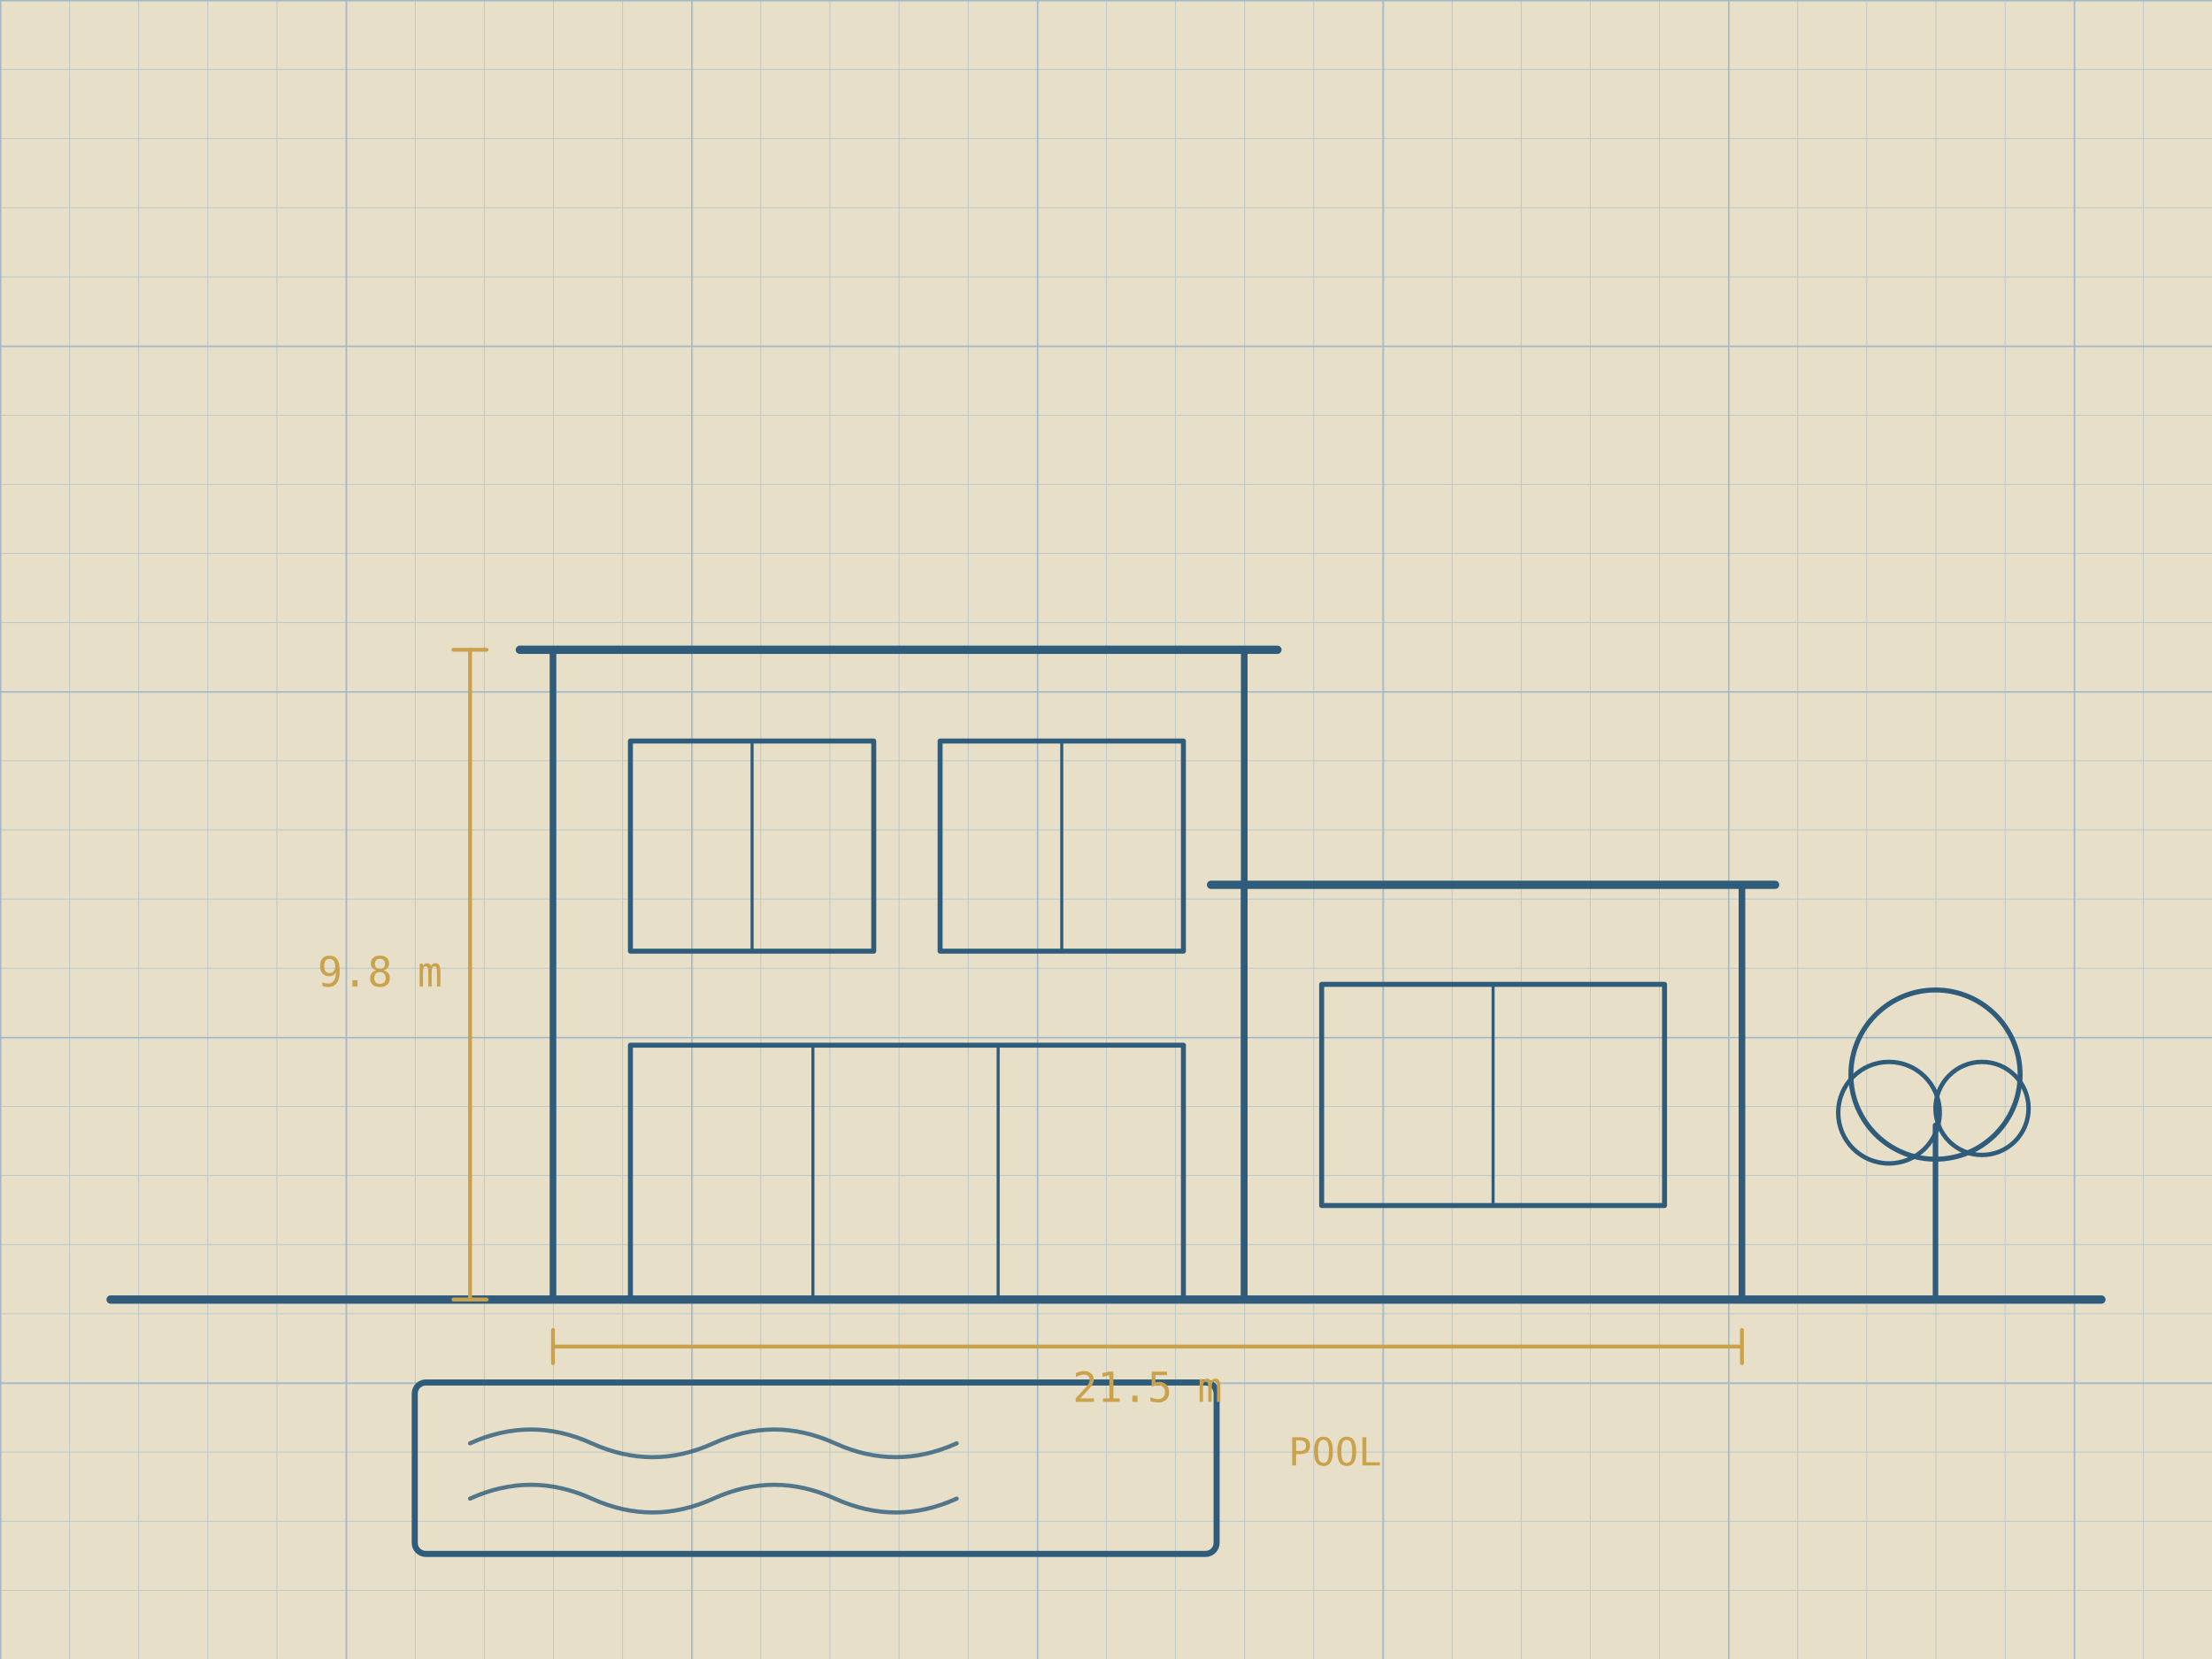
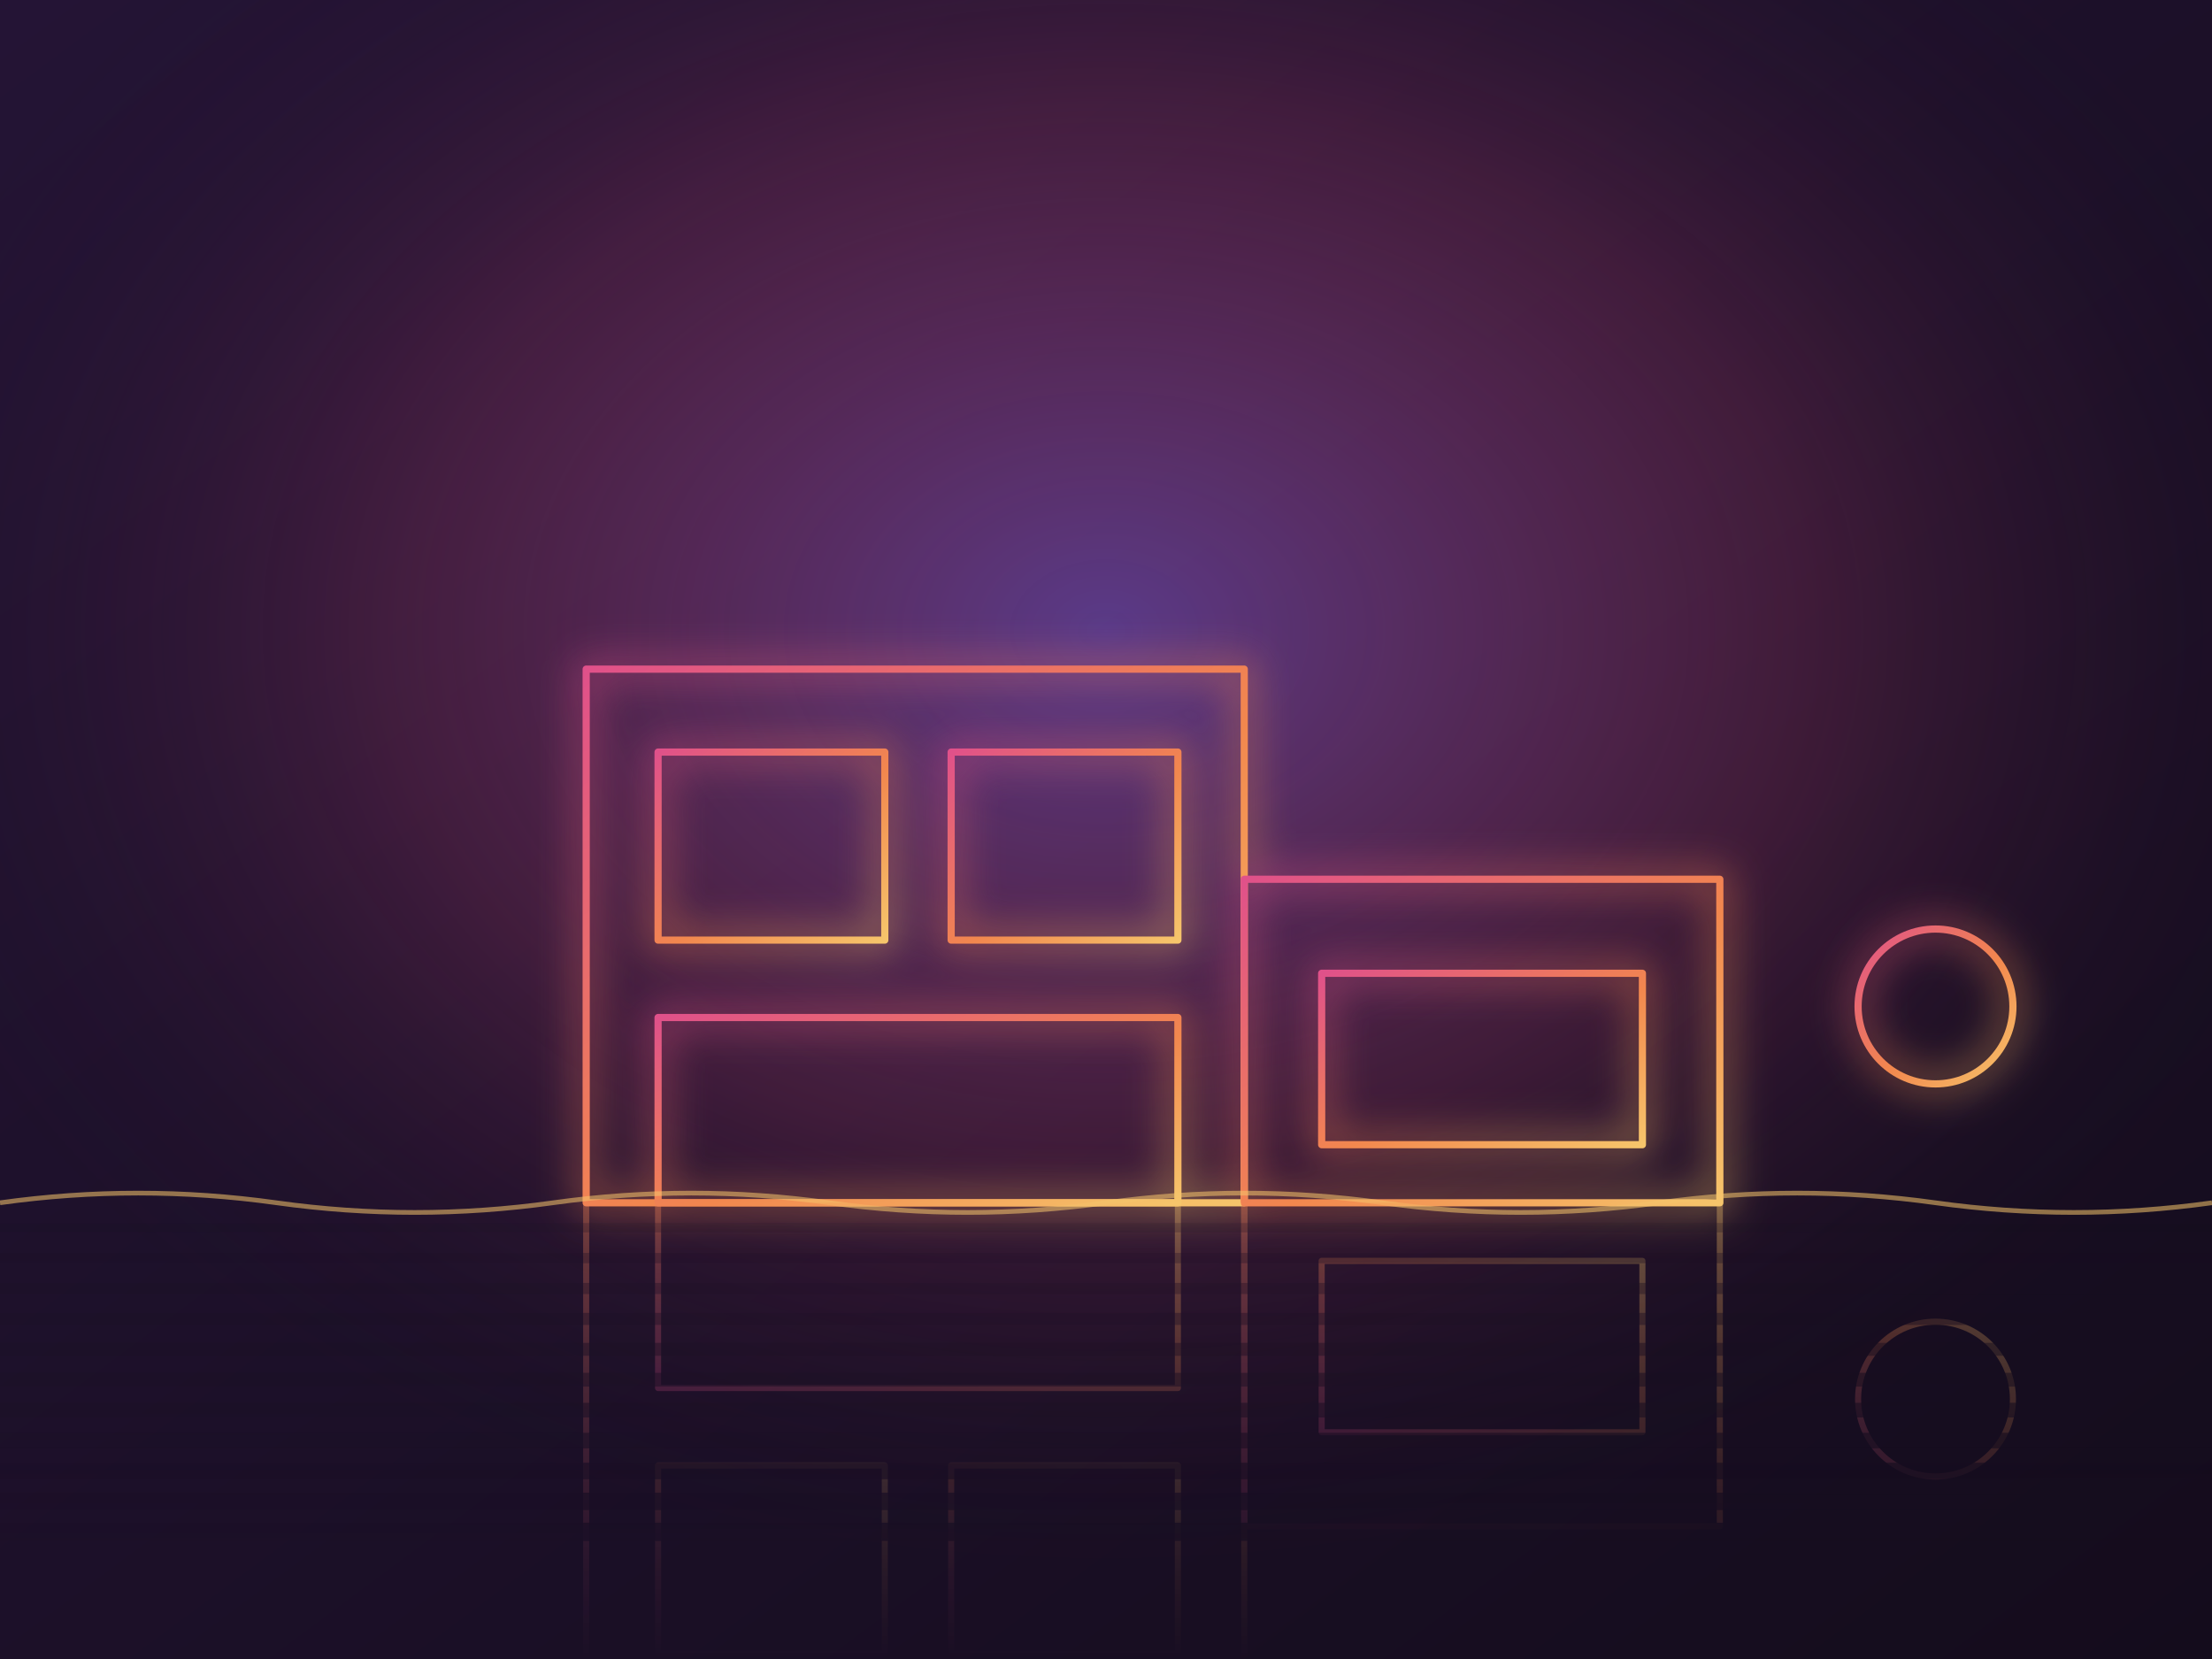
<svg xmlns="http://www.w3.org/2000/svg" viewBox="0 0 800 600" width="800" height="600">
  <defs>
-     <pattern id="grid" width="25" height="25" patternUnits="userSpaceOnUse">
-       <path d="M25 0 L0 0 0 25" fill="none" stroke="#8FB0C4" stroke-width="0.6" opacity="0.5" />
-     </pattern>
-     <pattern id="grid5" width="125" height="125" patternUnits="userSpaceOnUse">
-       <path d="M125 0 L0 0 0 125" fill="none" stroke="#8FB0C4" stroke-width="1.1" opacity="0.65" />
-     </pattern>
+     <linearGradient id="bg6" x1="0" y1="0" x2="1" y2="1">
+       <stop offset="0%" stop-color="#241435" />
+       <stop offset="100%" stop-color="#140C1C" />
+     </linearGradient>
+     <radialGradient id="glow6" cx="50%" cy="38%" r="58%">
+       <stop offset="0%" stop-color="#8B5CD6" stop-opacity="0.55" />
+       <stop offset="55%" stop-color="#E0518A" stop-opacity="0.18" />
+       <stop offset="100%" stop-color="#140C1C" stop-opacity="0" />
+     </radialGradient>
+     <linearGradient id="line6" x1="0" y1="0" x2="1" y2="1">
+       <stop offset="0%" stop-color="#E0518A" />
+       <stop offset="55%" stop-color="#F2874E" />
+       <stop offset="100%" stop-color="#F6C56B" />
+     </linearGradient>
+     <linearGradient id="fade6" x1="0" y1="0" x2="0" y2="1">
+       <stop offset="0%" stop-color="#fff" stop-opacity="0.42" />
+       <stop offset="100%" stop-color="#fff" stop-opacity="0" />
+     </linearGradient>
+     <mask id="refmask6">
+       <rect x="0" y="435" width="800" height="165" fill="url(#fade6)" />
+     </mask>
+     <filter id="soft6" x="-20%" y="-20%" width="140%" height="140%">
+       <feGaussianBlur stdDeviation="7" />
+     </filter>
  </defs>
-   <rect width="800" height="600" fill="#E8DFC9" />
-   <rect width="800" height="600" fill="url(#grid)" />
-   <rect width="800" height="600" fill="url(#grid5)" />
-   <g fill="none" stroke="#2E5C7A" stroke-width="2.4" stroke-linejoin="round" stroke-linecap="round">
-     <line x1="40" y1="470" x2="760" y2="470" stroke-width="3" />
-     <rect x="200" y="235" width="250" height="235" />
-     <rect x="450" y="320" width="180" height="150" />
-     <line x1="188" y1="235" x2="462" y2="235" stroke-width="3" />
-     <line x1="438" y1="320" x2="642" y2="320" stroke-width="3" />
-     <rect x="228" y="268" width="88" height="76" stroke-width="1.8" />
-     <line x1="272" y1="268" x2="272" y2="344" stroke-width="1.1" />
-     <rect x="340" y="268" width="88" height="76" stroke-width="1.8" />
-     <line x1="384" y1="268" x2="384" y2="344" stroke-width="1.1" />
-     <rect x="228" y="378" width="200" height="92" stroke-width="1.8" />
-     <line x1="294" y1="378" x2="294" y2="470" stroke-width="1.1" />
-     <line x1="361" y1="378" x2="361" y2="470" stroke-width="1.1" />
-     <rect x="478" y="356" width="124" height="80" stroke-width="1.8" />
-     <line x1="540" y1="356" x2="540" y2="436" stroke-width="1.1" />
-     <rect x="150" y="500" width="290" height="62" rx="4" stroke-width="2.2" />
-     <path d="M170 522 q22 -10 44 0 t44 0 t44 0 t44 0" stroke-width="1.5" opacity="0.8" />
-     <path d="M170 542 q22 -10 44 0 t44 0 t44 0 t44 0" stroke-width="1.5" opacity="0.8" />
-     <line x1="700" y1="470" x2="700" y2="407.0" stroke-width="2" />
-     <circle cx="700" cy="388.64" r="30.6" stroke-width="1.8" />
-     <circle cx="683.17" cy="402.41" r="18.36" stroke-width="1.6" />
-     <circle cx="716.83" cy="400.88" r="16.83" stroke-width="1.6" />
-     <g stroke="#C9A24B" stroke-width="1.4">
-       <line x1="200" y1="487" x2="630" y2="487" />
-       <line x1="200" y1="481" x2="200" y2="493" />
-       <line x1="630" y1="481" x2="630" y2="493" />
+   <rect width="800" height="600" fill="url(#bg6)" />
+   <rect width="800" height="600" fill="url(#glow6)" />
+   <g stroke="url(#line6)" fill="none" stroke-width="7" stroke-linejoin="round" stroke-linecap="round" filter="url(#soft6)" opacity="0.5">
+     <rect x="212" y="242" width="238" height="193" />
+     <rect x="450" y="318" width="172" height="117" />
+     <line x1="200" y1="242" x2="462" y2="242" />
+     <line x1="438" y1="318" x2="634" y2="318" />
+     <rect x="238" y="272" width="82" height="68" />
+     <line x1="279" y1="272" x2="279" y2="340" stroke-width="1.4" />
+     <rect x="344" y="272" width="82" height="68" />
+     <line x1="385" y1="272" x2="385" y2="340" stroke-width="1.4" />
+     <rect x="238" y="368" width="188" height="67" />
+     <line x1="301" y1="368" x2="301" y2="435" stroke-width="1.4" />
+     <line x1="364" y1="368" x2="364" y2="435" stroke-width="1.4" />
+     <rect x="478" y="352" width="116" height="62" />
+     <line x1="536" y1="352" x2="536" y2="414" stroke-width="1.4" />
+     <line x1="700" y1="435" x2="700" y2="380" />
+     <circle cx="700" cy="364" r="28" />
+   </g>
+   <g stroke="url(#line6)" fill="none" stroke-width="2.6" stroke-linejoin="round" stroke-linecap="round">
+     <rect x="212" y="242" width="238" height="193" />
+     <rect x="450" y="318" width="172" height="117" />
+     <line x1="200" y1="242" x2="462" y2="242" />
+     <line x1="438" y1="318" x2="634" y2="318" />
+     <rect x="238" y="272" width="82" height="68" />
+     <line x1="279" y1="272" x2="279" y2="340" stroke-width="1.4" />
+     <rect x="344" y="272" width="82" height="68" />
+     <line x1="385" y1="272" x2="385" y2="340" stroke-width="1.4" />
+     <rect x="238" y="368" width="188" height="67" />
+     <line x1="301" y1="368" x2="301" y2="435" stroke-width="1.4" />
+     <line x1="364" y1="368" x2="364" y2="435" stroke-width="1.4" />
+     <rect x="478" y="352" width="116" height="62" />
+     <line x1="536" y1="352" x2="536" y2="414" stroke-width="1.4" />
+     <line x1="700" y1="435" x2="700" y2="380" />
+     <circle cx="700" cy="364" r="28" />
+   </g>
+   <path d="M0 435 q50 -7 100 0 t100 0 t100 0 t100 0 t100 0 t100 0 t100 0 t100 0" stroke="#F6C56B" stroke-width="1.7" fill="none" opacity="0.55" />
+   <g mask="url(#refmask6)">
+     <g transform="translate(0 870) scale(1 -1)">
+       <g stroke="url(#line6)" fill="none" stroke-width="2.2" stroke-linejoin="round" stroke-linecap="round" opacity="0.85">
+         <rect x="212" y="242" width="238" height="193" />
+         <rect x="450" y="318" width="172" height="117" />
+         <line x1="200" y1="242" x2="462" y2="242" />
+         <line x1="438" y1="318" x2="634" y2="318" />
+         <rect x="238" y="272" width="82" height="68" />
+         <line x1="279" y1="272" x2="279" y2="340" stroke-width="1.4" />
+         <rect x="344" y="272" width="82" height="68" />
+         <line x1="385" y1="272" x2="385" y2="340" stroke-width="1.4" />
+         <rect x="238" y="368" width="188" height="67" />
+         <line x1="301" y1="368" x2="301" y2="435" stroke-width="1.4" />
+         <line x1="364" y1="368" x2="364" y2="435" stroke-width="1.4" />
+         <rect x="478" y="352" width="116" height="62" />
+         <line x1="536" y1="352" x2="536" y2="414" stroke-width="1.4" />
+         <line x1="700" y1="435" x2="700" y2="380" />
+         <circle cx="700" cy="364" r="28" />
+       </g>
    </g>
-     <text x="415.0" y="507" font-family="monospace" font-size="15" fill="#C9A24B" text-anchor="middle" stroke="none">21.5 m</text>
-     <g stroke="#C9A24B" stroke-width="1.4">
-       <line x1="170" y1="235" x2="170" y2="470" />
-       <line x1="164" y1="235" x2="176" y2="235" />
-       <line x1="164" y1="470" x2="176" y2="470" />
-     </g>
-     <text x="160" y="352.5" font-family="monospace" font-size="15" fill="#C9A24B" text-anchor="end" dominant-baseline="middle" stroke="none">9.8 m</text>
-     <text x="466" y="530" font-family="monospace" font-size="14" fill="#C9A24B" stroke="none">POOL</text>
+     <line x1="0" y1="444" x2="800" y2="444" stroke="#140C1C" stroke-width="3.4" opacity="0.3" />
+     <line x1="0" y1="455" x2="800" y2="455" stroke="#140C1C" stroke-width="3.72" opacity="0.35" />
+     <line x1="0" y1="466" x2="800" y2="466" stroke="#140C1C" stroke-width="4.04" opacity="0.4" />
+     <line x1="0" y1="477" x2="800" y2="477" stroke="#140C1C" stroke-width="4.36" opacity="0.45" />
+     <line x1="0" y1="488" x2="800" y2="488" stroke="#140C1C" stroke-width="4.68" opacity="0.5" />
+     <line x1="0" y1="499" x2="800" y2="499" stroke="#140C1C" stroke-width="5.0" opacity="0.55" />
+     <line x1="0" y1="510" x2="800" y2="510" stroke="#140C1C" stroke-width="5.32" opacity="0.6" />
+     <line x1="0" y1="521" x2="800" y2="521" stroke="#140C1C" stroke-width="5.64" opacity="0.65" />
+     <line x1="0" y1="532" x2="800" y2="532" stroke="#140C1C" stroke-width="5.96" opacity="0.7" />
+     <line x1="0" y1="543" x2="800" y2="543" stroke="#140C1C" stroke-width="6.28" opacity="0.75" />
+     <line x1="0" y1="554" x2="800" y2="554" stroke="#140C1C" stroke-width="6.6" opacity="0.8" />
  </g>
</svg>
